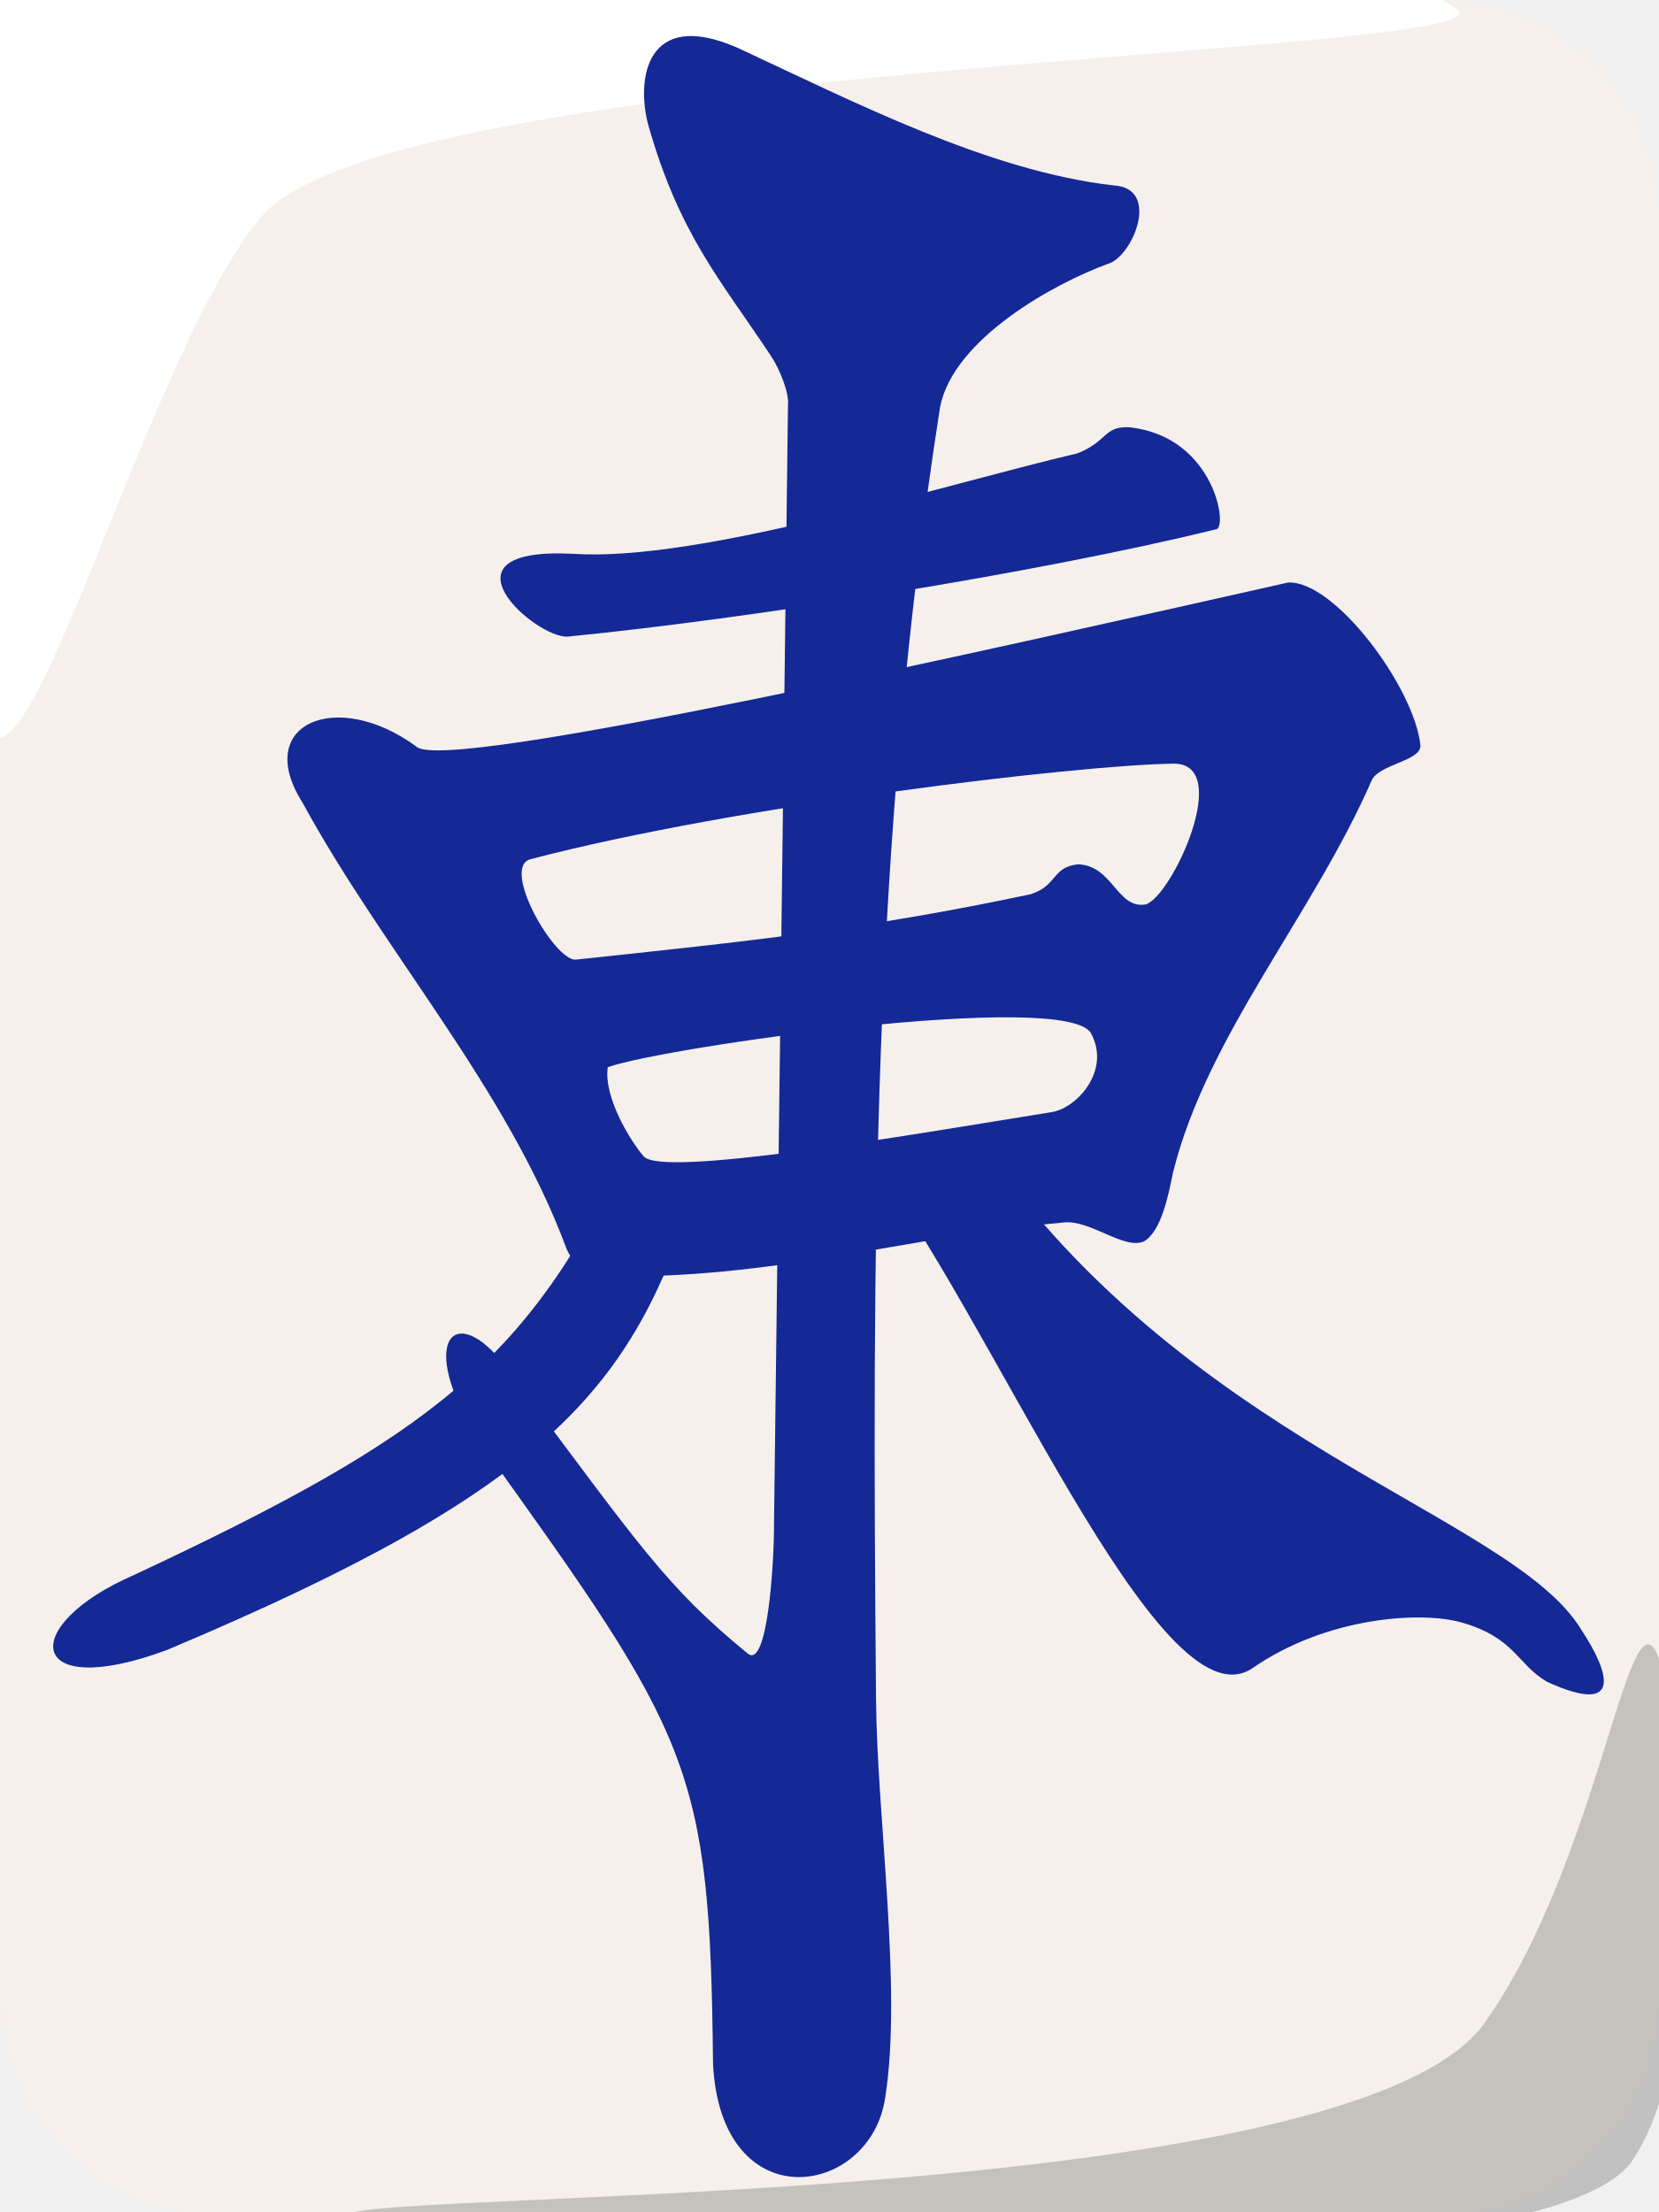
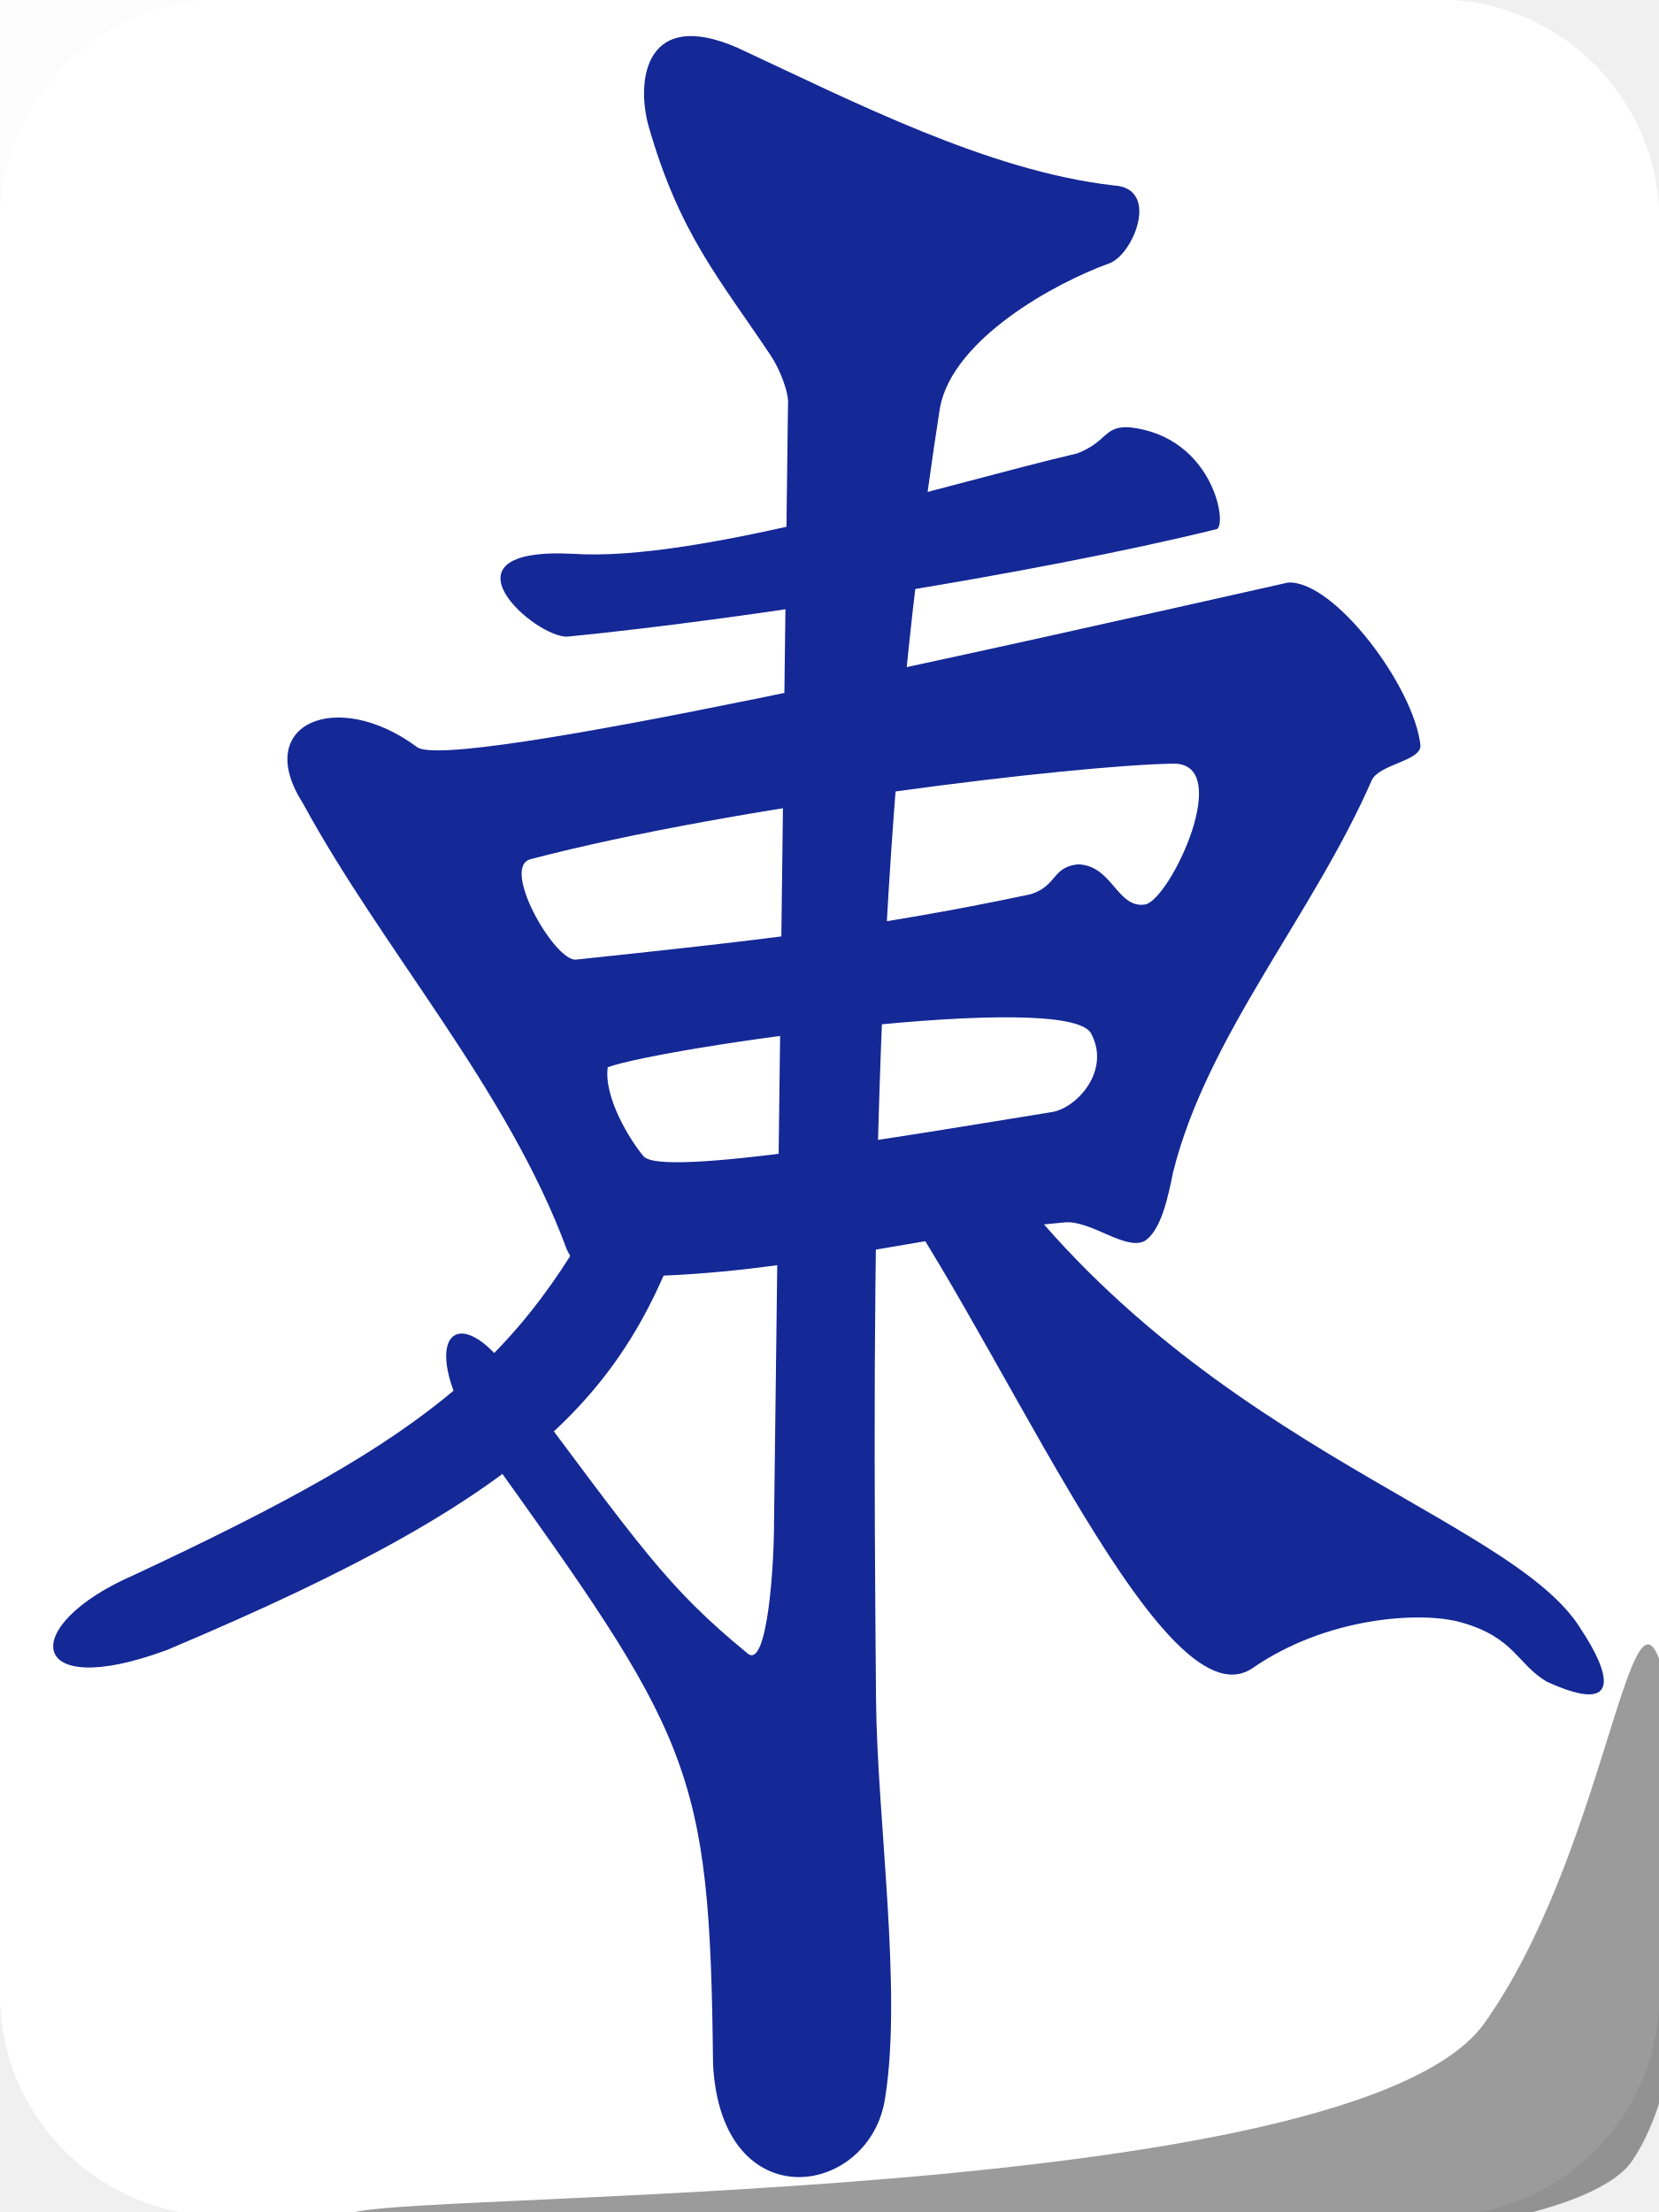
<svg xmlns="http://www.w3.org/2000/svg" width="300" height="400">
  <g transform="translate(0 -652.362)">
-     <rect width="300.059" height="400.778" y="652.284" ry="40" style="opacity:1;fill:#f5f0eb;fill-opacity:1;fill-rule:nonzero;stroke:none;stroke-width:10;stroke-linecap:butt;stroke-linejoin:round;stroke-miterlimit:4;stroke-dasharray:none;stroke-dashoffset:0;stroke-opacity:1" />
-     <path d="M-4.769 775.071c-4.881-33.076-12.077-100.834 3.49-123.007 20.277-26.12 234.78-20.433 264.593 1.846 12.9 8.739-192.964 9.211-216.215 37.835C24.391 719.112.651 818.187-4.769 775.07Z" mask="url(#b)" style="fill:#fff;fill-opacity:1;fill-rule:evenodd;stroke:none;stroke-width:1px;stroke-linecap:butt;stroke-linejoin:miter;stroke-opacity:1;filter:url(#a)" />
-     <path d="M151.736 1025.018c-3.327-9.314-10.249-68.454 5.318-90.627 20.277-26.12 219.436-16.458 231.555-9.932 11.074 5.317-178.604.06-204.851 34.867-21.594 30-26.501 82.178-32.022 65.692z" mask="url(#c)" style="fill:#000;fill-opacity:.196;fill-rule:evenodd;stroke:none;stroke-width:1px;stroke-linecap:butt;stroke-linejoin:miter;stroke-opacity:1;filter:url(#a)" transform="rotate(180 225.969 988.943)" />
+     <rect width="300.059" height="400.778" y="652.284" ry="40" style="opacity:1;fill:#ffffff;fill-opacity:1;fill-rule:nonzero;stroke:none;stroke-width:10;stroke-linecap:butt;stroke-linejoin:round;stroke-miterlimit:4;stroke-dasharray:none;stroke-dashoffset:0;stroke-opacity:1" />
+     <path d="M-4.769 775.071c-4.881-33.076-12.077-100.834 3.49-123.007 20.277-26.12 234.78-20.433 264.593 1.846 12.9 8.739-204.155 2.567-227.406 31.19C13.2 712.468.651 818.187-4.769 775.071Z" mask="url(#b)" style="fill:#fff;fill-opacity:.784;fill-rule:evenodd;stroke:none;stroke-width:1px;stroke-linecap:butt;stroke-linejoin:miter;stroke-opacity:1;filter:url(#a)" />
+     <path d="M151.736 1025.018c-3.327-9.314-10.249-68.454 5.318-90.627 20.277-26.12 219.436-16.458 231.555-9.932 11.074 5.317-178.604.06-204.851 34.867-21.594 30-26.501 82.178-32.022 65.692z" mask="url(#c)" style="fill:#000;fill-opacity:.392;fill-rule:evenodd;stroke:none;stroke-width:1px;stroke-linecap:butt;stroke-linejoin:miter;stroke-opacity:1;filter:url(#a)" transform="rotate(180 225.969 988.943)" />
  </g>
  <path d="M233.625 755.291C178.135 766.78 64.371 790.8 58.64 785.711c-15.982-10.874-32.954-4.258-22.85 10.4 16.24 27.58 41.082 52.952 53.053 82.844 2.289 4.334 4.579 5.01 6.867 4.976 34.894.598 59.617-7.137 92.96-10 5.246-.506 12.18 5.197 16.077 3.494 3.453-1.88 4.89-8.567 5.8-12.759 6.858-25.415 28.052-47.677 39.896-72.713 1.505-2.995 9.845-3.55 9.782-6.44-1.22-10.817-17.304-30.706-26.6-30.222zm-23.14 33.579c12.463-.305-.398 25.045-5.5 26.11-5.685.836-6.591-7.302-13.558-7.445-5.234.548-4.043 3.93-9.439 5.54-32.92 6.465-57.052 8.76-91.401 12.136-4.333.11-15.065-17.221-9.014-18.63 40.94-9.937 109.784-17.444 128.913-17.711zm-16.389 50.027c4.014 6.867-2.844 13.8-7.809 14.563-30.193 4.515-78.253 12.148-82.006 8.231-2.67-2.844-8.083-10.979-7.222-16.538 11.136-3.715 92.3-14.424 97.038-6.256z" style="fill:#142896;fill-opacity:1;fill-rule:evenodd;stroke:none;stroke-width:1px;stroke-linecap:butt;stroke-linejoin:miter;stroke-opacity:1" transform="matrix(.9007 0 0 .97529 22.48 -631.283)" />
  <path d="M123.101 656.13c-18.37-7.4-20.372 5.833-17.903 14.339 6.214 20.201 14.429 28.632 24.539 42.678 1.805 2.418 3.809 7.059 3.505 9.27l-2.804 207.597c.025 6.499-1.223 27.056-5.337 23.814-16.257-12.357-21.17-19.293-47.244-51.546-11.141-14.929-19.889-6.944-6.366 12.591 42.46 54.624 46.08 59.834 46.707 115.107 1.624 29.179 31.758 24.649 34.572 6.138 3.43-19.971-1.647-51.783-1.85-73.761-.774-84.028-.86-158.338 12.845-239.534 2.594-12.667 22.99-23.066 33.975-26.71 4.866-1.62 10.287-13.975.9-14.453-25.18-2.649-52.283-15.551-75.539-25.53z" style="fill:#142896;fill-opacity:1;fill-rule:evenodd;stroke:none;stroke-width:1px;stroke-linecap:butt;stroke-linejoin:miter;stroke-opacity:1" transform="matrix(.9007 0 0 .97529 22.48 -631.283)" />
  <path d="M90.059 749.955c-28.498-1.307-7.408 15.787-1.003 15.355 35.47-3.222 93.934-11.664 130.102-19.89 2.503-.078-.19-17.19-17.338-18.919-5.213-.255-4.317 2.601-10.48 4.835-27.632 6.003-76.155 20.22-101.281 18.62zM101.08 860.475c-20.041 38.808-38.468 52.625-99.097 78.81-23.46 9.394-21.788 23.654 6.644 13.897 77.17-29.987 93.352-48.707 105.936-85.053ZM148.904 861.237c24.812 28.938 58.744 106.952 77.56 95.367 14.853-9.54 33.95-10.668 42.066-8.482 10.623 2.799 11.134 7.754 17.08 10.97 15.635 6.588 12.364-2.021 6.937-9.595-14.043-21.6-80.571-34.668-122.31-92.57z" style="fill:#142896;fill-opacity:1;fill-rule:evenodd;stroke:none;stroke-width:1px;stroke-linecap:butt;stroke-linejoin:miter;stroke-opacity:1" transform="matrix(.9007 0 0 .97529 22.48 -631.283)" />
</svg>
